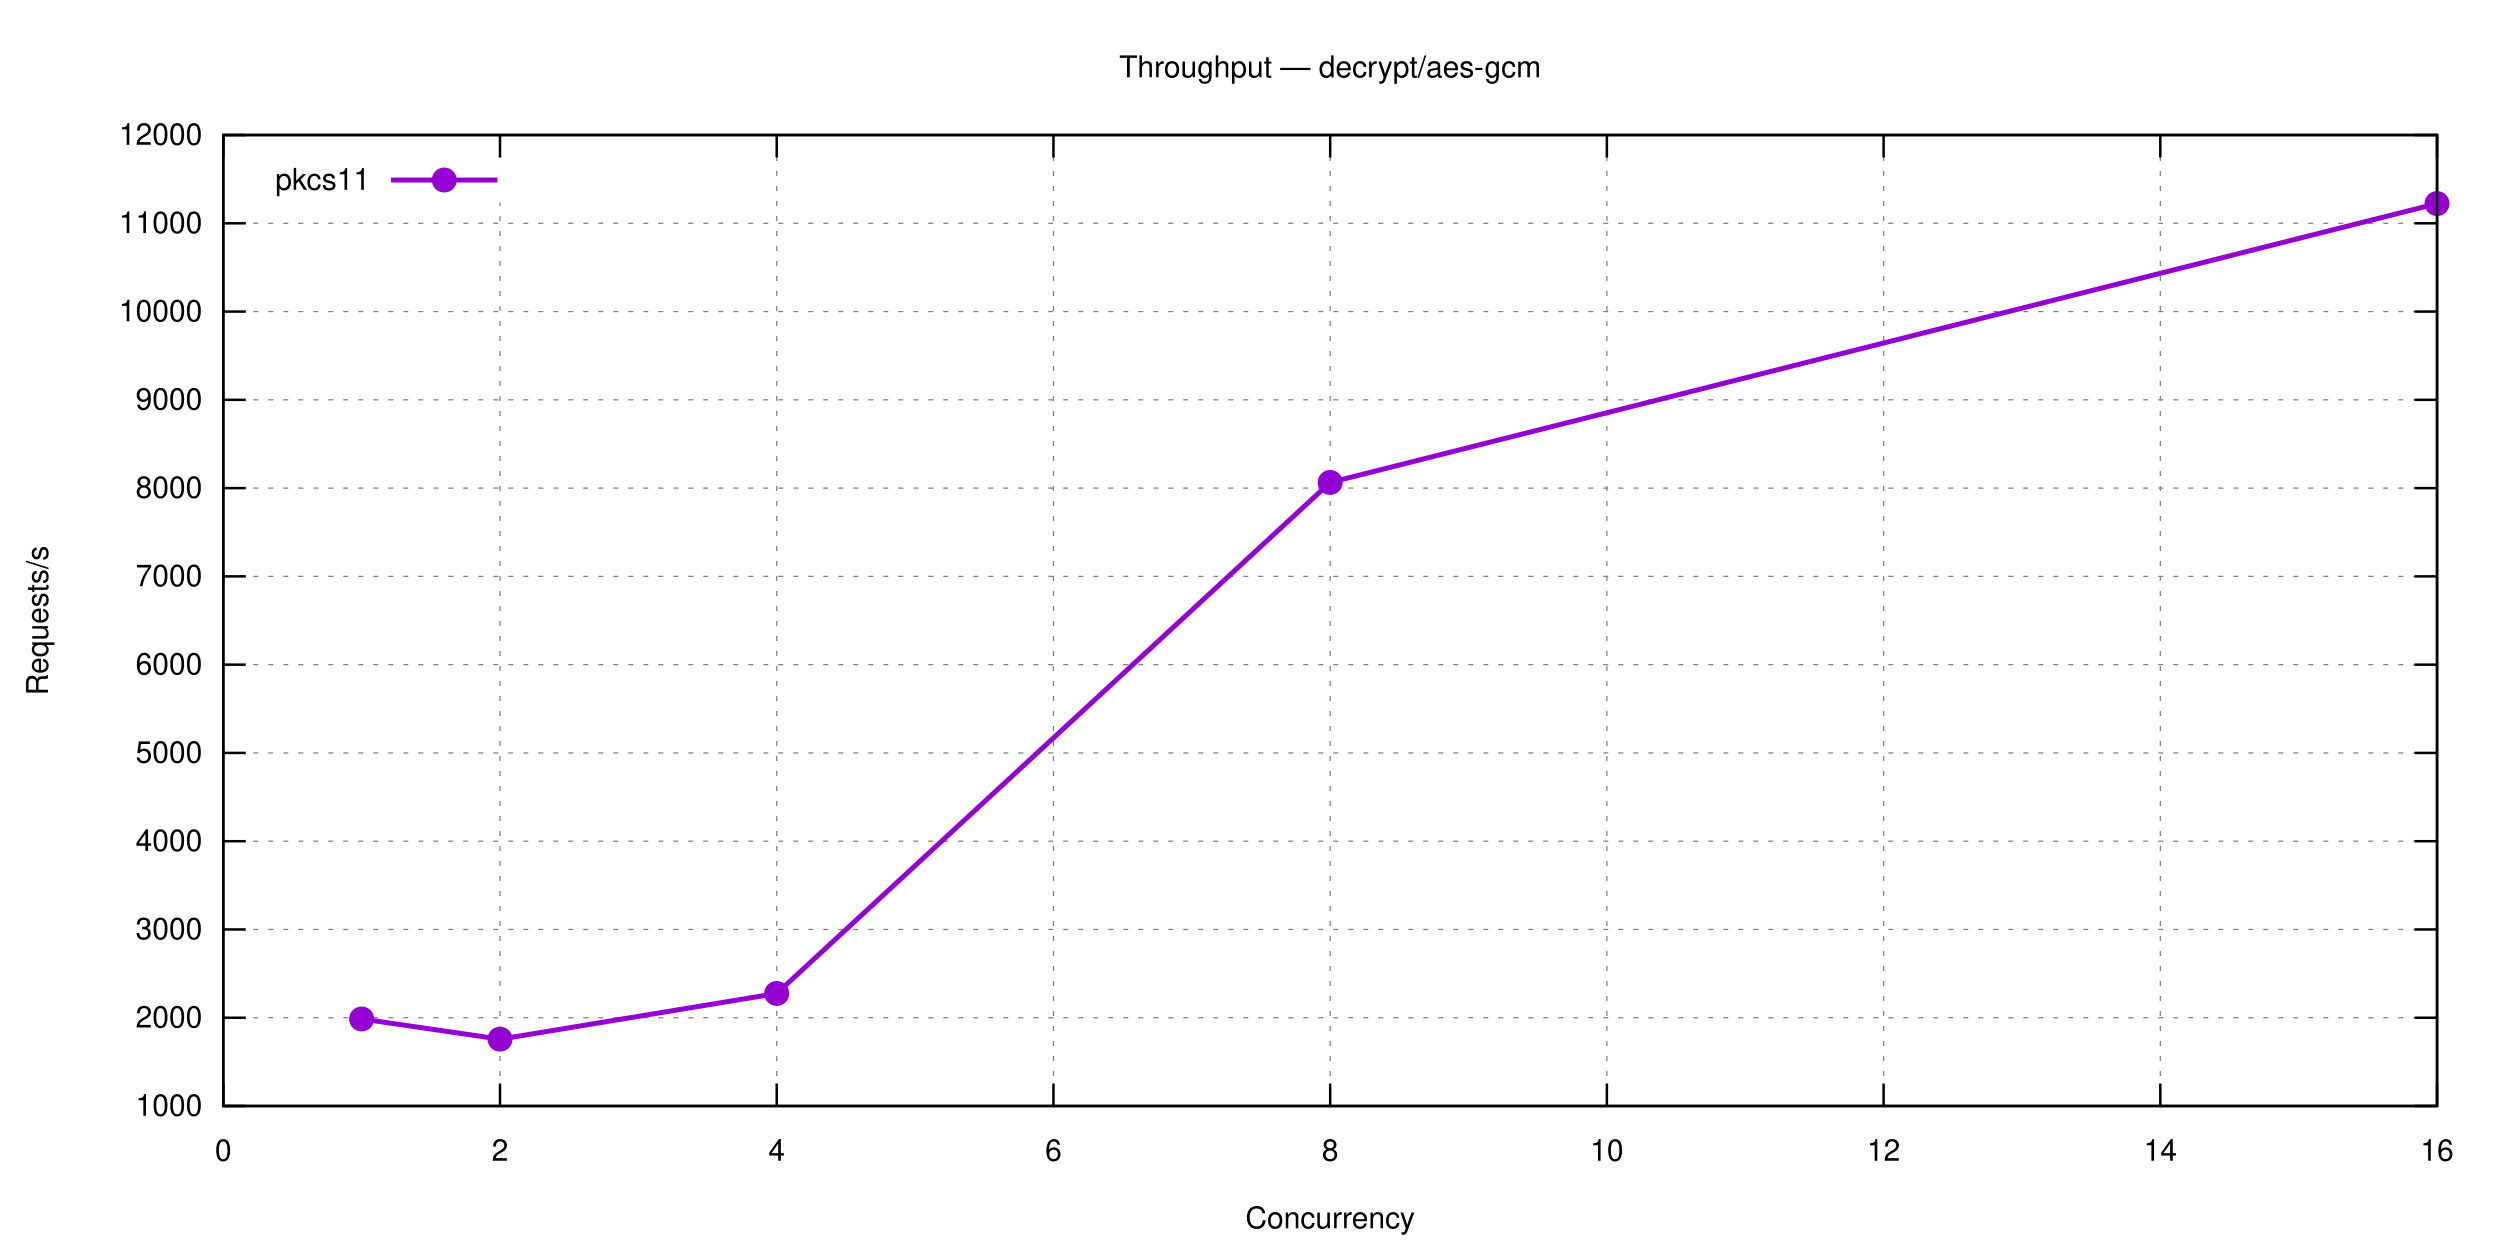
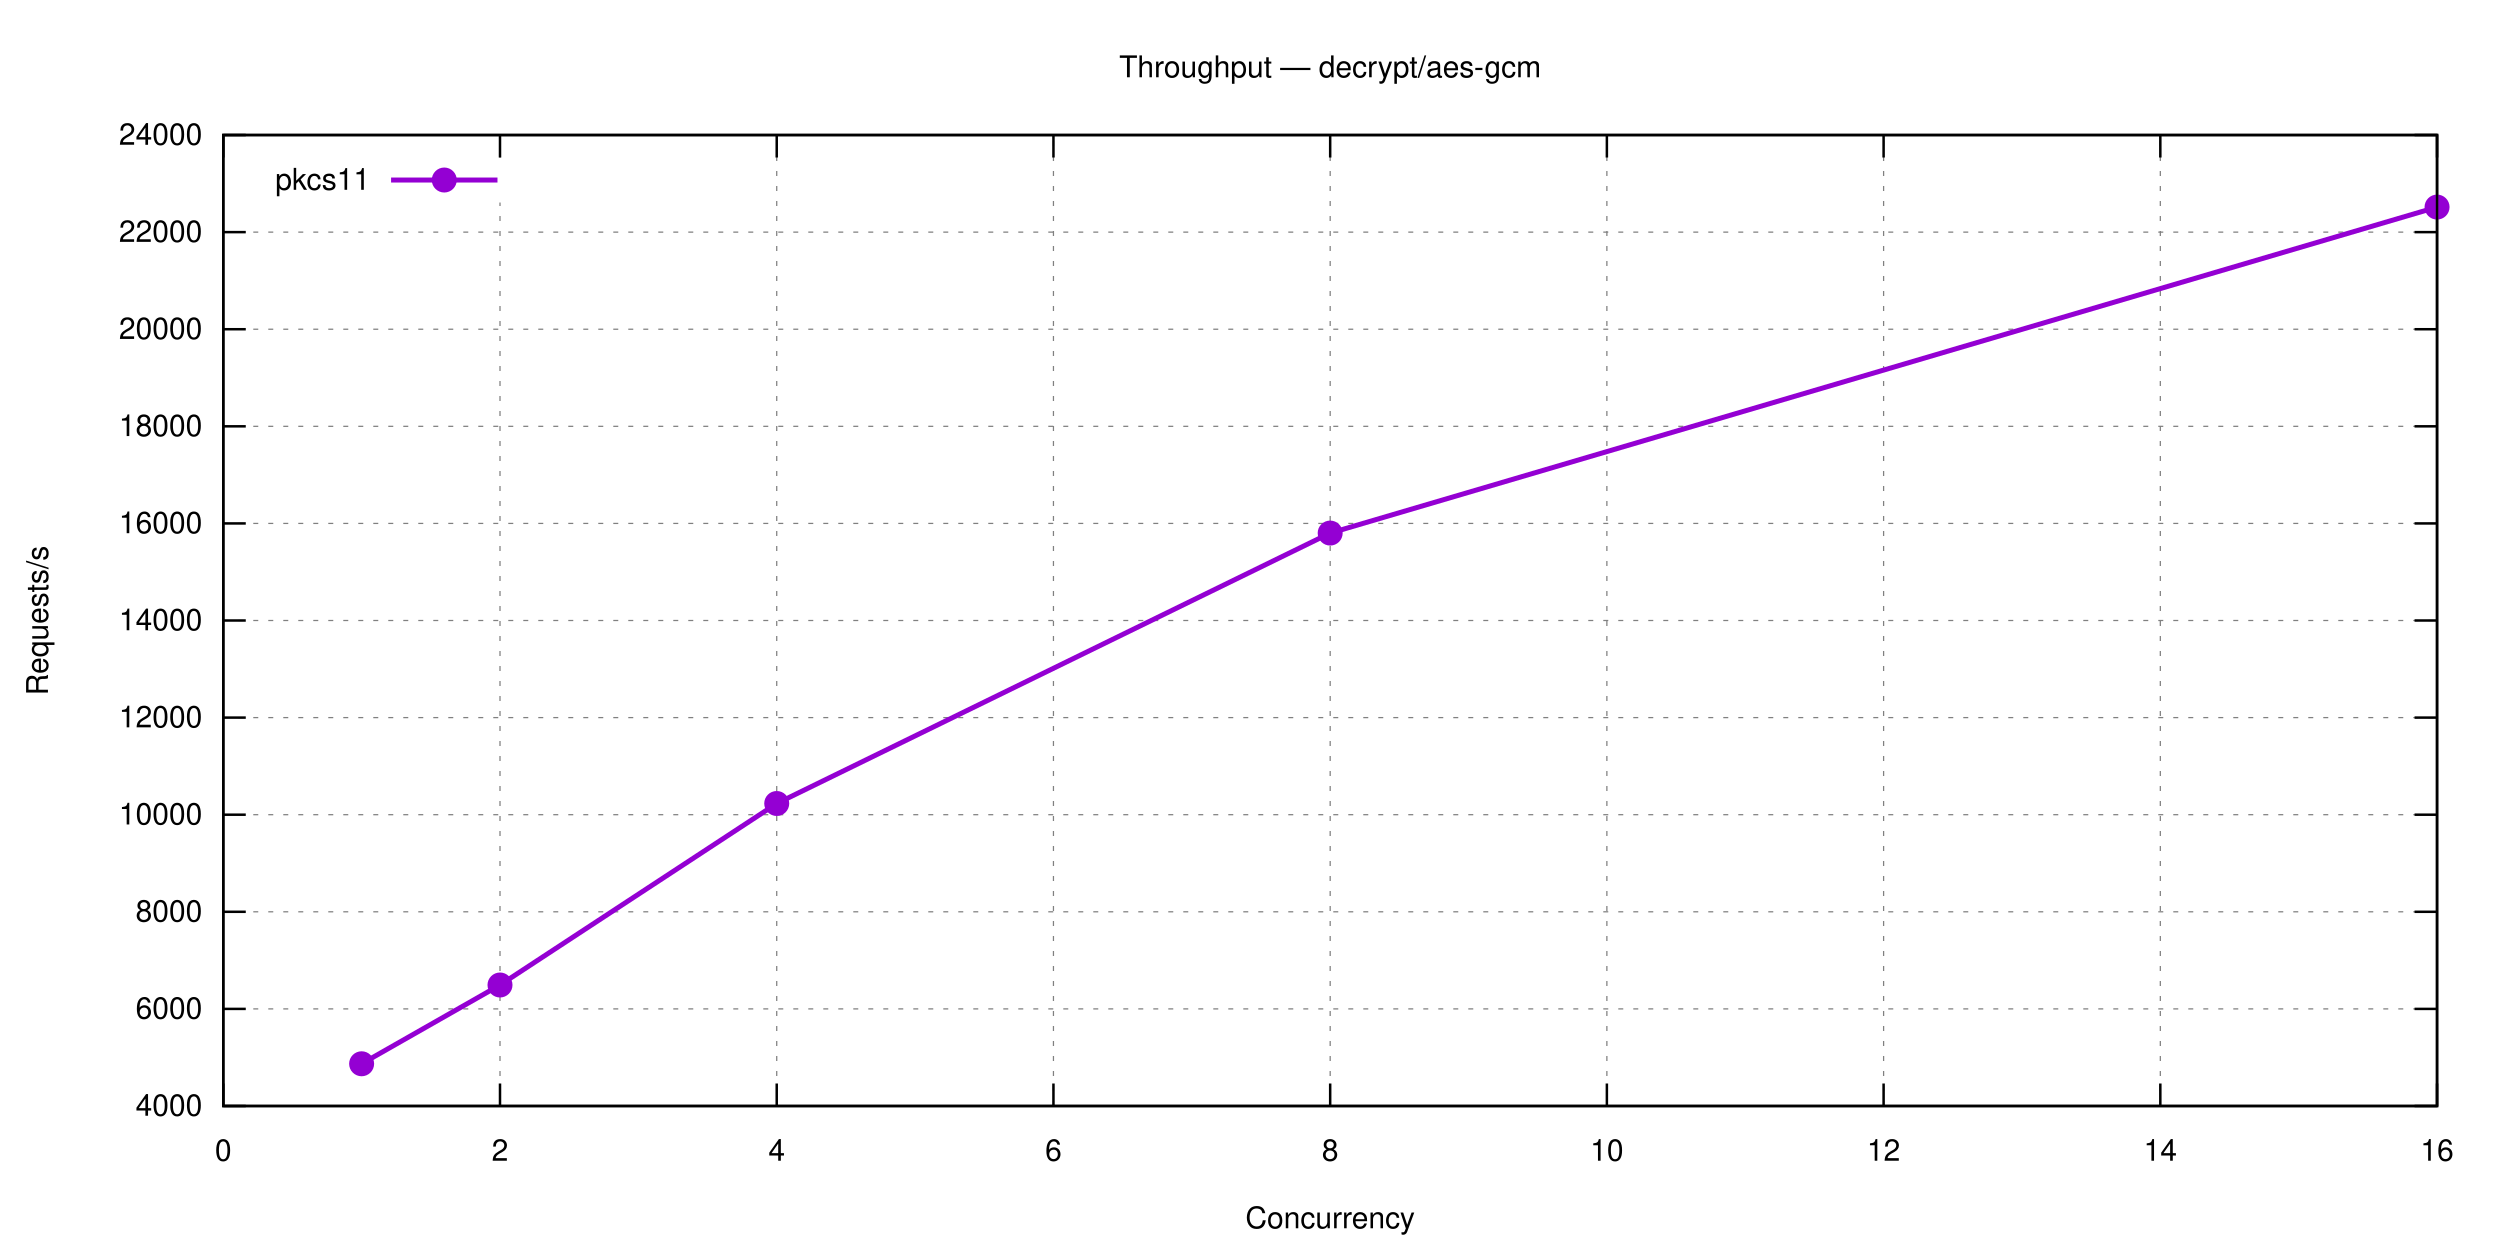
<svg xmlns="http://www.w3.org/2000/svg" xmlns:xlink="http://www.w3.org/1999/xlink" width="1000" height="500" viewBox="0 0 1000 500">
  <g id="gnuplot_canvas">
    <rect x="0" y="0" width="1000" height="500" fill="none" />
    <defs>
      <circle id="gpDot" r="0.5" stroke-width="0.5" stroke="currentColor" />
      <path id="gpPt0" stroke-width="0.222" stroke="currentColor" d="M-1,0 h2 M0,-1 v2" />
      <path id="gpPt1" stroke-width="0.222" stroke="currentColor" d="M-1,-1 L1,1 M1,-1 L-1,1" />
      <path id="gpPt2" stroke-width="0.222" stroke="currentColor" d="M-1,0 L1,0 M0,-1 L0,1 M-1,-1 L1,1 M-1,1 L1,-1" />
      <rect id="gpPt3" stroke-width="0.222" stroke="currentColor" x="-1" y="-1" width="2" height="2" />
      <rect id="gpPt4" stroke-width="0.222" stroke="currentColor" fill="currentColor" x="-1" y="-1" width="2" height="2" />
      <circle id="gpPt5" stroke-width="0.222" stroke="currentColor" cx="0" cy="0" r="1" />
      <use xlink:href="#gpPt5" id="gpPt6" fill="currentColor" stroke="none" />
      <path id="gpPt7" stroke-width="0.222" stroke="currentColor" d="M0,-1.33 L-1.33,0.67 L1.33,0.67 z" />
      <use xlink:href="#gpPt7" id="gpPt8" fill="currentColor" stroke="none" />
      <use xlink:href="#gpPt7" id="gpPt9" stroke="currentColor" transform="rotate(180)" />
      <use xlink:href="#gpPt9" id="gpPt10" fill="currentColor" stroke="none" />
      <use xlink:href="#gpPt3" id="gpPt11" stroke="currentColor" transform="rotate(45)" />
      <use xlink:href="#gpPt11" id="gpPt12" fill="currentColor" stroke="none" />
      <path id="gpPt13" stroke-width="0.222" stroke="currentColor" d="M0,1.330 L1.265,0.411 L0.782,-1.067 L-0.782,-1.076 L-1.265,0.411 z" />
      <use xlink:href="#gpPt13" id="gpPt14" fill="currentColor" stroke="none" />
      <filter id="textbox" filterUnits="objectBoundingBox" x="0" y="0" height="1" width="1">
        <feFlood flood-color="white" flood-opacity="1" result="bgnd" />
        <feComposite in="SourceGraphic" in2="bgnd" operator="atop" />
      </filter>
      <filter id="greybox" filterUnits="objectBoundingBox" x="0" y="0" height="1" width="1">
        <feFlood flood-color="lightgrey" flood-opacity="1" result="grey" />
        <feComposite in="SourceGraphic" in2="grey" operator="atop" />
      </filter>
    </defs>
    <g fill="none" color="white" stroke="currentColor" stroke-width="1.00" stroke-linecap="butt" stroke-linejoin="miter">
</g>
    <g fill="none" color="black" stroke="currentColor" stroke-width="1.00" stroke-linecap="butt" stroke-linejoin="miter">
</g>
    <g fill="none" color="black" stroke="black" stroke-width="0.50" stroke-linecap="butt" stroke-linejoin="miter">
</g>
    <g fill="none" color="gray" stroke="currentColor" stroke-width="0.50" stroke-linecap="butt" stroke-linejoin="miter">
      <path stroke="gray" stroke-dasharray="2,4" class="gridline" d="M89.31,442.40 L974.82,442.40  " />
    </g>
    <g fill="none" color="gray" stroke="gray" stroke-width="1.00" stroke-linecap="butt" stroke-linejoin="miter">
</g>
    <g fill="none" color="black" stroke="currentColor" stroke-width="1.00" stroke-linecap="butt" stroke-linejoin="miter">
      <path stroke="black" d="M89.31,442.40 L98.31,442.40 M974.82,442.40 L965.82,442.40  " />
      <g transform="translate(80.92,446.30)" stroke="none" fill="black" font-family="Helvetica" font-size="12.00" text-anchor="end">
        <text>
-           <tspan font-family="Helvetica"> 1000</tspan>
-         </text>
-       </g>
-     </g>
-     <g fill="none" color="black" stroke="currentColor" stroke-width="1.00" stroke-linecap="butt" stroke-linejoin="miter">
- </g>
-     <g fill="none" color="black" stroke="black" stroke-width="0.50" stroke-linecap="butt" stroke-linejoin="miter">
- </g>
-     <g fill="none" color="gray" stroke="currentColor" stroke-width="0.50" stroke-linecap="butt" stroke-linejoin="miter">
-       <path stroke="gray" stroke-dasharray="2,4" class="gridline" d="M89.31,407.09 L974.82,407.09  " />
-     </g>
-     <g fill="none" color="gray" stroke="gray" stroke-width="1.00" stroke-linecap="butt" stroke-linejoin="miter">
- </g>
-     <g fill="none" color="black" stroke="currentColor" stroke-width="1.00" stroke-linecap="butt" stroke-linejoin="miter">
-       <path stroke="black" d="M89.31,407.09 L98.31,407.09 M974.82,407.09 L965.82,407.09  " />
-       <g transform="translate(80.92,410.99)" stroke="none" fill="black" font-family="Helvetica" font-size="12.00" text-anchor="end">
-         <text>
-           <tspan font-family="Helvetica"> 2000</tspan>
-         </text>
-       </g>
-     </g>
-     <g fill="none" color="black" stroke="currentColor" stroke-width="1.00" stroke-linecap="butt" stroke-linejoin="miter">
- </g>
-     <g fill="none" color="black" stroke="black" stroke-width="0.50" stroke-linecap="butt" stroke-linejoin="miter">
- </g>
-     <g fill="none" color="gray" stroke="currentColor" stroke-width="0.50" stroke-linecap="butt" stroke-linejoin="miter">
-       <path stroke="gray" stroke-dasharray="2,4" class="gridline" d="M89.31,371.78 L974.82,371.78  " />
-     </g>
-     <g fill="none" color="gray" stroke="gray" stroke-width="1.00" stroke-linecap="butt" stroke-linejoin="miter">
- </g>
-     <g fill="none" color="black" stroke="currentColor" stroke-width="1.00" stroke-linecap="butt" stroke-linejoin="miter">
-       <path stroke="black" d="M89.31,371.78 L98.31,371.78 M974.82,371.78 L965.82,371.78  " />
-       <g transform="translate(80.92,375.68)" stroke="none" fill="black" font-family="Helvetica" font-size="12.00" text-anchor="end">
-         <text>
-           <tspan font-family="Helvetica"> 3000</tspan>
-         </text>
-       </g>
-     </g>
-     <g fill="none" color="black" stroke="currentColor" stroke-width="1.00" stroke-linecap="butt" stroke-linejoin="miter">
- </g>
-     <g fill="none" color="black" stroke="black" stroke-width="0.50" stroke-linecap="butt" stroke-linejoin="miter">
- </g>
-     <g fill="none" color="gray" stroke="currentColor" stroke-width="0.50" stroke-linecap="butt" stroke-linejoin="miter">
-       <path stroke="gray" stroke-dasharray="2,4" class="gridline" d="M89.31,336.48 L974.82,336.48  " />
-     </g>
-     <g fill="none" color="gray" stroke="gray" stroke-width="1.00" stroke-linecap="butt" stroke-linejoin="miter">
- </g>
-     <g fill="none" color="black" stroke="currentColor" stroke-width="1.00" stroke-linecap="butt" stroke-linejoin="miter">
-       <path stroke="black" d="M89.31,336.48 L98.31,336.48 M974.82,336.48 L965.82,336.48  " />
-       <g transform="translate(80.92,340.38)" stroke="none" fill="black" font-family="Helvetica" font-size="12.00" text-anchor="end">
-         <text>
          <tspan font-family="Helvetica"> 4000</tspan>
        </text>
      </g>
    </g>
    <g fill="none" color="black" stroke="currentColor" stroke-width="1.00" stroke-linecap="butt" stroke-linejoin="miter">
</g>
    <g fill="none" color="black" stroke="black" stroke-width="0.50" stroke-linecap="butt" stroke-linejoin="miter">
</g>
    <g fill="none" color="gray" stroke="currentColor" stroke-width="0.50" stroke-linecap="butt" stroke-linejoin="miter">
-       <path stroke="gray" stroke-dasharray="2,4" class="gridline" d="M89.31,301.17 L974.82,301.17  " />
-     </g>
-     <g fill="none" color="gray" stroke="gray" stroke-width="1.00" stroke-linecap="butt" stroke-linejoin="miter">
- </g>
-     <g fill="none" color="black" stroke="currentColor" stroke-width="1.00" stroke-linecap="butt" stroke-linejoin="miter">
-       <path stroke="black" d="M89.31,301.17 L98.31,301.17 M974.82,301.17 L965.82,301.17  " />
-       <g transform="translate(80.92,305.07)" stroke="none" fill="black" font-family="Helvetica" font-size="12.00" text-anchor="end">
-         <text>
-           <tspan font-family="Helvetica"> 5000</tspan>
-         </text>
-       </g>
-     </g>
-     <g fill="none" color="black" stroke="currentColor" stroke-width="1.00" stroke-linecap="butt" stroke-linejoin="miter">
- </g>
-     <g fill="none" color="black" stroke="black" stroke-width="0.50" stroke-linecap="butt" stroke-linejoin="miter">
- </g>
-     <g fill="none" color="gray" stroke="currentColor" stroke-width="0.50" stroke-linecap="butt" stroke-linejoin="miter">
-       <path stroke="gray" stroke-dasharray="2,4" class="gridline" d="M89.31,265.86 L974.82,265.86  " />
-     </g>
-     <g fill="none" color="gray" stroke="gray" stroke-width="1.00" stroke-linecap="butt" stroke-linejoin="miter">
- </g>
-     <g fill="none" color="black" stroke="currentColor" stroke-width="1.00" stroke-linecap="butt" stroke-linejoin="miter">
-       <path stroke="black" d="M89.31,265.86 L98.31,265.86 M974.82,265.86 L965.82,265.86  " />
-       <g transform="translate(80.92,269.76)" stroke="none" fill="black" font-family="Helvetica" font-size="12.00" text-anchor="end">
+       <path stroke="gray" stroke-dasharray="2,4" class="gridline" d="M89.31,403.56 L974.82,403.56  " />
+     </g>
+     <g fill="none" color="gray" stroke="gray" stroke-width="1.00" stroke-linecap="butt" stroke-linejoin="miter">
+ </g>
+     <g fill="none" color="black" stroke="currentColor" stroke-width="1.00" stroke-linecap="butt" stroke-linejoin="miter">
+       <path stroke="black" d="M89.31,403.56 L98.31,403.56 M974.82,403.56 L965.82,403.56  " />
+       <g transform="translate(80.92,407.46)" stroke="none" fill="black" font-family="Helvetica" font-size="12.00" text-anchor="end">
        <text>
          <tspan font-family="Helvetica"> 6000</tspan>
        </text>
      </g>
    </g>
    <g fill="none" color="black" stroke="currentColor" stroke-width="1.00" stroke-linecap="butt" stroke-linejoin="miter">
</g>
    <g fill="none" color="black" stroke="black" stroke-width="0.50" stroke-linecap="butt" stroke-linejoin="miter">
</g>
    <g fill="none" color="gray" stroke="currentColor" stroke-width="0.50" stroke-linecap="butt" stroke-linejoin="miter">
-       <path stroke="gray" stroke-dasharray="2,4" class="gridline" d="M89.31,230.55 L974.82,230.55  " />
-     </g>
-     <g fill="none" color="gray" stroke="gray" stroke-width="1.00" stroke-linecap="butt" stroke-linejoin="miter">
- </g>
-     <g fill="none" color="black" stroke="currentColor" stroke-width="1.00" stroke-linecap="butt" stroke-linejoin="miter">
-       <path stroke="black" d="M89.31,230.55 L98.31,230.55 M974.82,230.55 L965.82,230.55  " />
-       <g transform="translate(80.92,234.45)" stroke="none" fill="black" font-family="Helvetica" font-size="12.00" text-anchor="end">
-         <text>
-           <tspan font-family="Helvetica"> 7000</tspan>
-         </text>
-       </g>
-     </g>
-     <g fill="none" color="black" stroke="currentColor" stroke-width="1.00" stroke-linecap="butt" stroke-linejoin="miter">
- </g>
-     <g fill="none" color="black" stroke="black" stroke-width="0.50" stroke-linecap="butt" stroke-linejoin="miter">
- </g>
-     <g fill="none" color="gray" stroke="currentColor" stroke-width="0.50" stroke-linecap="butt" stroke-linejoin="miter">
-       <path stroke="gray" stroke-dasharray="2,4" class="gridline" d="M89.31,195.24 L974.82,195.24  " />
-     </g>
-     <g fill="none" color="gray" stroke="gray" stroke-width="1.00" stroke-linecap="butt" stroke-linejoin="miter">
- </g>
-     <g fill="none" color="black" stroke="currentColor" stroke-width="1.00" stroke-linecap="butt" stroke-linejoin="miter">
-       <path stroke="black" d="M89.31,195.24 L98.31,195.24 M974.82,195.24 L965.82,195.24  " />
-       <g transform="translate(80.92,199.14)" stroke="none" fill="black" font-family="Helvetica" font-size="12.00" text-anchor="end">
+       <path stroke="gray" stroke-dasharray="2,4" class="gridline" d="M89.31,364.72 L974.82,364.72  " />
+     </g>
+     <g fill="none" color="gray" stroke="gray" stroke-width="1.00" stroke-linecap="butt" stroke-linejoin="miter">
+ </g>
+     <g fill="none" color="black" stroke="currentColor" stroke-width="1.00" stroke-linecap="butt" stroke-linejoin="miter">
+       <path stroke="black" d="M89.31,364.72 L98.31,364.72 M974.82,364.72 L965.82,364.72  " />
+       <g transform="translate(80.92,368.62)" stroke="none" fill="black" font-family="Helvetica" font-size="12.00" text-anchor="end">
        <text>
          <tspan font-family="Helvetica"> 8000</tspan>
        </text>
      </g>
    </g>
    <g fill="none" color="black" stroke="currentColor" stroke-width="1.00" stroke-linecap="butt" stroke-linejoin="miter">
</g>
    <g fill="none" color="black" stroke="black" stroke-width="0.50" stroke-linecap="butt" stroke-linejoin="miter">
</g>
    <g fill="none" color="gray" stroke="currentColor" stroke-width="0.50" stroke-linecap="butt" stroke-linejoin="miter">
-       <path stroke="gray" stroke-dasharray="2,4" class="gridline" d="M89.31,159.93 L974.82,159.93  " />
-     </g>
-     <g fill="none" color="gray" stroke="gray" stroke-width="1.00" stroke-linecap="butt" stroke-linejoin="miter">
- </g>
-     <g fill="none" color="black" stroke="currentColor" stroke-width="1.00" stroke-linecap="butt" stroke-linejoin="miter">
-       <path stroke="black" d="M89.31,159.93 L98.31,159.93 M974.82,159.93 L965.82,159.93  " />
-       <g transform="translate(80.92,163.83)" stroke="none" fill="black" font-family="Helvetica" font-size="12.00" text-anchor="end">
-         <text>
-           <tspan font-family="Helvetica"> 9000</tspan>
-         </text>
-       </g>
-     </g>
-     <g fill="none" color="black" stroke="currentColor" stroke-width="1.00" stroke-linecap="butt" stroke-linejoin="miter">
- </g>
-     <g fill="none" color="black" stroke="black" stroke-width="0.50" stroke-linecap="butt" stroke-linejoin="miter">
- </g>
-     <g fill="none" color="gray" stroke="currentColor" stroke-width="0.50" stroke-linecap="butt" stroke-linejoin="miter">
-       <path stroke="gray" stroke-dasharray="2,4" class="gridline" d="M89.31,124.63 L974.82,124.63  " />
-     </g>
-     <g fill="none" color="gray" stroke="gray" stroke-width="1.00" stroke-linecap="butt" stroke-linejoin="miter">
- </g>
-     <g fill="none" color="black" stroke="currentColor" stroke-width="1.00" stroke-linecap="butt" stroke-linejoin="miter">
-       <path stroke="black" d="M89.31,124.63 L98.31,124.63 M974.82,124.63 L965.82,124.63  " />
-       <g transform="translate(80.92,128.53)" stroke="none" fill="black" font-family="Helvetica" font-size="12.00" text-anchor="end">
+       <path stroke="gray" stroke-dasharray="2,4" class="gridline" d="M89.31,325.88 L974.82,325.88  " />
+     </g>
+     <g fill="none" color="gray" stroke="gray" stroke-width="1.00" stroke-linecap="butt" stroke-linejoin="miter">
+ </g>
+     <g fill="none" color="black" stroke="currentColor" stroke-width="1.00" stroke-linecap="butt" stroke-linejoin="miter">
+       <path stroke="black" d="M89.31,325.88 L98.31,325.88 M974.82,325.88 L965.82,325.88  " />
+       <g transform="translate(80.92,329.78)" stroke="none" fill="black" font-family="Helvetica" font-size="12.00" text-anchor="end">
        <text>
          <tspan font-family="Helvetica"> 10000</tspan>
        </text>
      </g>
    </g>
    <g fill="none" color="black" stroke="currentColor" stroke-width="1.00" stroke-linecap="butt" stroke-linejoin="miter">
</g>
    <g fill="none" color="black" stroke="black" stroke-width="0.50" stroke-linecap="butt" stroke-linejoin="miter">
</g>
    <g fill="none" color="gray" stroke="currentColor" stroke-width="0.50" stroke-linecap="butt" stroke-linejoin="miter">
-       <path stroke="gray" stroke-dasharray="2,4" class="gridline" d="M89.31,89.32 L974.82,89.32  " />
-     </g>
-     <g fill="none" color="gray" stroke="gray" stroke-width="1.00" stroke-linecap="butt" stroke-linejoin="miter">
- </g>
-     <g fill="none" color="black" stroke="currentColor" stroke-width="1.00" stroke-linecap="butt" stroke-linejoin="miter">
-       <path stroke="black" d="M89.31,89.32 L98.31,89.32 M974.82,89.32 L965.82,89.32  " />
-       <g transform="translate(80.92,93.22)" stroke="none" fill="black" font-family="Helvetica" font-size="12.00" text-anchor="end">
-         <text>
-           <tspan font-family="Helvetica"> 11000</tspan>
+       <path stroke="gray" stroke-dasharray="2,4" class="gridline" d="M89.31,287.04 L974.82,287.04  " />
+     </g>
+     <g fill="none" color="gray" stroke="gray" stroke-width="1.00" stroke-linecap="butt" stroke-linejoin="miter">
+ </g>
+     <g fill="none" color="black" stroke="currentColor" stroke-width="1.00" stroke-linecap="butt" stroke-linejoin="miter">
+       <path stroke="black" d="M89.31,287.04 L98.31,287.04 M974.82,287.04 L965.82,287.04  " />
+       <g transform="translate(80.92,290.94)" stroke="none" fill="black" font-family="Helvetica" font-size="12.00" text-anchor="end">
+         <text>
+           <tspan font-family="Helvetica"> 12000</tspan>
+         </text>
+       </g>
+     </g>
+     <g fill="none" color="black" stroke="currentColor" stroke-width="1.00" stroke-linecap="butt" stroke-linejoin="miter">
+ </g>
+     <g fill="none" color="black" stroke="black" stroke-width="0.50" stroke-linecap="butt" stroke-linejoin="miter">
+ </g>
+     <g fill="none" color="gray" stroke="currentColor" stroke-width="0.50" stroke-linecap="butt" stroke-linejoin="miter">
+       <path stroke="gray" stroke-dasharray="2,4" class="gridline" d="M89.31,248.20 L974.82,248.20  " />
+     </g>
+     <g fill="none" color="gray" stroke="gray" stroke-width="1.00" stroke-linecap="butt" stroke-linejoin="miter">
+ </g>
+     <g fill="none" color="black" stroke="currentColor" stroke-width="1.00" stroke-linecap="butt" stroke-linejoin="miter">
+       <path stroke="black" d="M89.31,248.20 L98.31,248.20 M974.82,248.20 L965.82,248.20  " />
+       <g transform="translate(80.92,252.10)" stroke="none" fill="black" font-family="Helvetica" font-size="12.00" text-anchor="end">
+         <text>
+           <tspan font-family="Helvetica"> 14000</tspan>
+         </text>
+       </g>
+     </g>
+     <g fill="none" color="black" stroke="currentColor" stroke-width="1.00" stroke-linecap="butt" stroke-linejoin="miter">
+ </g>
+     <g fill="none" color="black" stroke="black" stroke-width="0.50" stroke-linecap="butt" stroke-linejoin="miter">
+ </g>
+     <g fill="none" color="gray" stroke="currentColor" stroke-width="0.50" stroke-linecap="butt" stroke-linejoin="miter">
+       <path stroke="gray" stroke-dasharray="2,4" class="gridline" d="M89.31,209.37 L974.82,209.37  " />
+     </g>
+     <g fill="none" color="gray" stroke="gray" stroke-width="1.00" stroke-linecap="butt" stroke-linejoin="miter">
+ </g>
+     <g fill="none" color="black" stroke="currentColor" stroke-width="1.00" stroke-linecap="butt" stroke-linejoin="miter">
+       <path stroke="black" d="M89.31,209.37 L98.31,209.37 M974.82,209.37 L965.82,209.37  " />
+       <g transform="translate(80.92,213.27)" stroke="none" fill="black" font-family="Helvetica" font-size="12.00" text-anchor="end">
+         <text>
+           <tspan font-family="Helvetica"> 16000</tspan>
+         </text>
+       </g>
+     </g>
+     <g fill="none" color="black" stroke="currentColor" stroke-width="1.00" stroke-linecap="butt" stroke-linejoin="miter">
+ </g>
+     <g fill="none" color="black" stroke="black" stroke-width="0.50" stroke-linecap="butt" stroke-linejoin="miter">
+ </g>
+     <g fill="none" color="gray" stroke="currentColor" stroke-width="0.50" stroke-linecap="butt" stroke-linejoin="miter">
+       <path stroke="gray" stroke-dasharray="2,4" class="gridline" d="M89.31,170.53 L974.82,170.53  " />
+     </g>
+     <g fill="none" color="gray" stroke="gray" stroke-width="1.00" stroke-linecap="butt" stroke-linejoin="miter">
+ </g>
+     <g fill="none" color="black" stroke="currentColor" stroke-width="1.00" stroke-linecap="butt" stroke-linejoin="miter">
+       <path stroke="black" d="M89.31,170.53 L98.31,170.53 M974.82,170.53 L965.82,170.53  " />
+       <g transform="translate(80.92,174.43)" stroke="none" fill="black" font-family="Helvetica" font-size="12.00" text-anchor="end">
+         <text>
+           <tspan font-family="Helvetica"> 18000</tspan>
+         </text>
+       </g>
+     </g>
+     <g fill="none" color="black" stroke="currentColor" stroke-width="1.00" stroke-linecap="butt" stroke-linejoin="miter">
+ </g>
+     <g fill="none" color="black" stroke="black" stroke-width="0.50" stroke-linecap="butt" stroke-linejoin="miter">
+ </g>
+     <g fill="none" color="gray" stroke="currentColor" stroke-width="0.50" stroke-linecap="butt" stroke-linejoin="miter">
+       <path stroke="gray" stroke-dasharray="2,4" class="gridline" d="M89.31,131.69 L974.82,131.69  " />
+     </g>
+     <g fill="none" color="gray" stroke="gray" stroke-width="1.00" stroke-linecap="butt" stroke-linejoin="miter">
+ </g>
+     <g fill="none" color="black" stroke="currentColor" stroke-width="1.00" stroke-linecap="butt" stroke-linejoin="miter">
+       <path stroke="black" d="M89.31,131.69 L98.31,131.69 M974.82,131.69 L965.82,131.69  " />
+       <g transform="translate(80.92,135.59)" stroke="none" fill="black" font-family="Helvetica" font-size="12.00" text-anchor="end">
+         <text>
+           <tspan font-family="Helvetica"> 20000</tspan>
+         </text>
+       </g>
+     </g>
+     <g fill="none" color="black" stroke="currentColor" stroke-width="1.00" stroke-linecap="butt" stroke-linejoin="miter">
+ </g>
+     <g fill="none" color="black" stroke="black" stroke-width="0.50" stroke-linecap="butt" stroke-linejoin="miter">
+ </g>
+     <g fill="none" color="gray" stroke="currentColor" stroke-width="0.50" stroke-linecap="butt" stroke-linejoin="miter">
+       <path stroke="gray" stroke-dasharray="2,4" class="gridline" d="M89.31,92.85 L974.82,92.85  " />
+     </g>
+     <g fill="none" color="gray" stroke="gray" stroke-width="1.00" stroke-linecap="butt" stroke-linejoin="miter">
+ </g>
+     <g fill="none" color="black" stroke="currentColor" stroke-width="1.00" stroke-linecap="butt" stroke-linejoin="miter">
+       <path stroke="black" d="M89.31,92.85 L98.31,92.85 M974.82,92.85 L965.82,92.85  " />
+       <g transform="translate(80.92,96.75)" stroke="none" fill="black" font-family="Helvetica" font-size="12.00" text-anchor="end">
+         <text>
+           <tspan font-family="Helvetica"> 22000</tspan>
        </text>
      </g>
    </g>
    <g fill="none" color="black" stroke="currentColor" stroke-width="1.00" stroke-linecap="butt" stroke-linejoin="miter">
</g>
    <g fill="none" color="black" stroke="black" stroke-width="0.50" stroke-linecap="butt" stroke-linejoin="miter">
</g>
    <g fill="none" color="gray" stroke="currentColor" stroke-width="0.50" stroke-linecap="butt" stroke-linejoin="miter">
      <path stroke="gray" stroke-dasharray="2,4" class="gridline" d="M89.31,54.01 L974.82,54.01  " />
    </g>
    <g fill="none" color="gray" stroke="gray" stroke-width="1.00" stroke-linecap="butt" stroke-linejoin="miter">
</g>
    <g fill="none" color="black" stroke="currentColor" stroke-width="1.00" stroke-linecap="butt" stroke-linejoin="miter">
      <path stroke="black" d="M89.31,54.01 L98.31,54.01 M974.82,54.01 L965.82,54.01  " />
      <g transform="translate(80.92,57.91)" stroke="none" fill="black" font-family="Helvetica" font-size="12.00" text-anchor="end">
        <text>
-           <tspan font-family="Helvetica"> 12000</tspan>
+           <tspan font-family="Helvetica"> 24000</tspan>
        </text>
      </g>
    </g>
    <g fill="none" color="black" stroke="currentColor" stroke-width="1.00" stroke-linecap="butt" stroke-linejoin="miter">
</g>
    <g fill="none" color="black" stroke="black" stroke-width="0.50" stroke-linecap="butt" stroke-linejoin="miter">
</g>
    <g fill="none" color="gray" stroke="currentColor" stroke-width="0.50" stroke-linecap="butt" stroke-linejoin="miter">
      <path stroke="gray" stroke-dasharray="2,4" class="gridline" d="M89.31,442.40 L89.31,54.01  " />
    </g>
    <g fill="none" color="gray" stroke="gray" stroke-width="1.00" stroke-linecap="butt" stroke-linejoin="miter">
</g>
    <g fill="none" color="black" stroke="currentColor" stroke-width="1.00" stroke-linecap="butt" stroke-linejoin="miter">
      <path stroke="black" d="M89.31,442.40 L89.31,433.40 M89.31,54.01 L89.31,63.01  " />
      <g transform="translate(89.31,464.30)" stroke="none" fill="black" font-family="Helvetica" font-size="12.00" text-anchor="middle">
        <text>
          <tspan font-family="Helvetica"> 0</tspan>
        </text>
      </g>
    </g>
    <g fill="none" color="black" stroke="currentColor" stroke-width="1.00" stroke-linecap="butt" stroke-linejoin="miter">
</g>
    <g fill="none" color="black" stroke="black" stroke-width="0.50" stroke-linecap="butt" stroke-linejoin="miter">
</g>
    <g fill="none" color="gray" stroke="currentColor" stroke-width="0.50" stroke-linecap="butt" stroke-linejoin="miter">
      <path stroke="gray" stroke-dasharray="2,4" class="gridline" d="M200.00,442.40 L200.00,81.01 M200.00,63.01 L200.00,54.01  " />
    </g>
    <g fill="none" color="gray" stroke="gray" stroke-width="1.00" stroke-linecap="butt" stroke-linejoin="miter">
</g>
    <g fill="none" color="black" stroke="currentColor" stroke-width="1.00" stroke-linecap="butt" stroke-linejoin="miter">
      <path stroke="black" d="M200.00,442.40 L200.00,433.40 M200.00,54.01 L200.00,63.01  " />
      <g transform="translate(200.00,464.30)" stroke="none" fill="black" font-family="Helvetica" font-size="12.00" text-anchor="middle">
        <text>
          <tspan font-family="Helvetica"> 2</tspan>
        </text>
      </g>
    </g>
    <g fill="none" color="black" stroke="currentColor" stroke-width="1.00" stroke-linecap="butt" stroke-linejoin="miter">
</g>
    <g fill="none" color="black" stroke="black" stroke-width="0.50" stroke-linecap="butt" stroke-linejoin="miter">
</g>
    <g fill="none" color="gray" stroke="currentColor" stroke-width="0.50" stroke-linecap="butt" stroke-linejoin="miter">
      <path stroke="gray" stroke-dasharray="2,4" class="gridline" d="M310.69,442.40 L310.69,54.01  " />
    </g>
    <g fill="none" color="gray" stroke="gray" stroke-width="1.00" stroke-linecap="butt" stroke-linejoin="miter">
</g>
    <g fill="none" color="black" stroke="currentColor" stroke-width="1.00" stroke-linecap="butt" stroke-linejoin="miter">
      <path stroke="black" d="M310.69,442.40 L310.69,433.40 M310.69,54.01 L310.69,63.01  " />
      <g transform="translate(310.69,464.30)" stroke="none" fill="black" font-family="Helvetica" font-size="12.00" text-anchor="middle">
        <text>
          <tspan font-family="Helvetica"> 4</tspan>
        </text>
      </g>
    </g>
    <g fill="none" color="black" stroke="currentColor" stroke-width="1.00" stroke-linecap="butt" stroke-linejoin="miter">
</g>
    <g fill="none" color="black" stroke="black" stroke-width="0.50" stroke-linecap="butt" stroke-linejoin="miter">
</g>
    <g fill="none" color="gray" stroke="currentColor" stroke-width="0.50" stroke-linecap="butt" stroke-linejoin="miter">
      <path stroke="gray" stroke-dasharray="2,4" class="gridline" d="M421.38,442.40 L421.38,54.01  " />
    </g>
    <g fill="none" color="gray" stroke="gray" stroke-width="1.00" stroke-linecap="butt" stroke-linejoin="miter">
</g>
    <g fill="none" color="black" stroke="currentColor" stroke-width="1.00" stroke-linecap="butt" stroke-linejoin="miter">
      <path stroke="black" d="M421.38,442.40 L421.38,433.40 M421.38,54.01 L421.38,63.01  " />
      <g transform="translate(421.38,464.30)" stroke="none" fill="black" font-family="Helvetica" font-size="12.00" text-anchor="middle">
        <text>
          <tspan font-family="Helvetica"> 6</tspan>
        </text>
      </g>
    </g>
    <g fill="none" color="black" stroke="currentColor" stroke-width="1.00" stroke-linecap="butt" stroke-linejoin="miter">
</g>
    <g fill="none" color="black" stroke="black" stroke-width="0.50" stroke-linecap="butt" stroke-linejoin="miter">
</g>
    <g fill="none" color="gray" stroke="currentColor" stroke-width="0.50" stroke-linecap="butt" stroke-linejoin="miter">
      <path stroke="gray" stroke-dasharray="2,4" class="gridline" d="M532.07,442.40 L532.07,54.01  " />
    </g>
    <g fill="none" color="gray" stroke="gray" stroke-width="1.00" stroke-linecap="butt" stroke-linejoin="miter">
</g>
    <g fill="none" color="black" stroke="currentColor" stroke-width="1.00" stroke-linecap="butt" stroke-linejoin="miter">
      <path stroke="black" d="M532.07,442.40 L532.07,433.40 M532.07,54.01 L532.07,63.01  " />
      <g transform="translate(532.07,464.30)" stroke="none" fill="black" font-family="Helvetica" font-size="12.00" text-anchor="middle">
        <text>
          <tspan font-family="Helvetica"> 8</tspan>
        </text>
      </g>
    </g>
    <g fill="none" color="black" stroke="currentColor" stroke-width="1.00" stroke-linecap="butt" stroke-linejoin="miter">
</g>
    <g fill="none" color="black" stroke="black" stroke-width="0.50" stroke-linecap="butt" stroke-linejoin="miter">
</g>
    <g fill="none" color="gray" stroke="currentColor" stroke-width="0.50" stroke-linecap="butt" stroke-linejoin="miter">
      <path stroke="gray" stroke-dasharray="2,4" class="gridline" d="M642.75,442.40 L642.75,54.01  " />
    </g>
    <g fill="none" color="gray" stroke="gray" stroke-width="1.00" stroke-linecap="butt" stroke-linejoin="miter">
</g>
    <g fill="none" color="black" stroke="currentColor" stroke-width="1.00" stroke-linecap="butt" stroke-linejoin="miter">
      <path stroke="black" d="M642.75,442.40 L642.75,433.40 M642.75,54.01 L642.75,63.01  " />
      <g transform="translate(642.75,464.30)" stroke="none" fill="black" font-family="Helvetica" font-size="12.00" text-anchor="middle">
        <text>
          <tspan font-family="Helvetica"> 10</tspan>
        </text>
      </g>
    </g>
    <g fill="none" color="black" stroke="currentColor" stroke-width="1.00" stroke-linecap="butt" stroke-linejoin="miter">
</g>
    <g fill="none" color="black" stroke="black" stroke-width="0.50" stroke-linecap="butt" stroke-linejoin="miter">
</g>
    <g fill="none" color="gray" stroke="currentColor" stroke-width="0.50" stroke-linecap="butt" stroke-linejoin="miter">
      <path stroke="gray" stroke-dasharray="2,4" class="gridline" d="M753.44,442.40 L753.44,54.01  " />
    </g>
    <g fill="none" color="gray" stroke="gray" stroke-width="1.00" stroke-linecap="butt" stroke-linejoin="miter">
</g>
    <g fill="none" color="black" stroke="currentColor" stroke-width="1.00" stroke-linecap="butt" stroke-linejoin="miter">
      <path stroke="black" d="M753.44,442.40 L753.44,433.40 M753.44,54.01 L753.44,63.01  " />
      <g transform="translate(753.44,464.30)" stroke="none" fill="black" font-family="Helvetica" font-size="12.00" text-anchor="middle">
        <text>
          <tspan font-family="Helvetica"> 12</tspan>
        </text>
      </g>
    </g>
    <g fill="none" color="black" stroke="currentColor" stroke-width="1.00" stroke-linecap="butt" stroke-linejoin="miter">
</g>
    <g fill="none" color="black" stroke="black" stroke-width="0.50" stroke-linecap="butt" stroke-linejoin="miter">
</g>
    <g fill="none" color="gray" stroke="currentColor" stroke-width="0.50" stroke-linecap="butt" stroke-linejoin="miter">
      <path stroke="gray" stroke-dasharray="2,4" class="gridline" d="M864.13,442.40 L864.13,54.01  " />
    </g>
    <g fill="none" color="gray" stroke="gray" stroke-width="1.00" stroke-linecap="butt" stroke-linejoin="miter">
</g>
    <g fill="none" color="black" stroke="currentColor" stroke-width="1.00" stroke-linecap="butt" stroke-linejoin="miter">
      <path stroke="black" d="M864.13,442.40 L864.13,433.40 M864.13,54.01 L864.13,63.01  " />
      <g transform="translate(864.13,464.30)" stroke="none" fill="black" font-family="Helvetica" font-size="12.00" text-anchor="middle">
        <text>
          <tspan font-family="Helvetica"> 14</tspan>
        </text>
      </g>
    </g>
    <g fill="none" color="black" stroke="currentColor" stroke-width="1.00" stroke-linecap="butt" stroke-linejoin="miter">
</g>
    <g fill="none" color="black" stroke="black" stroke-width="0.50" stroke-linecap="butt" stroke-linejoin="miter">
</g>
    <g fill="none" color="gray" stroke="currentColor" stroke-width="0.50" stroke-linecap="butt" stroke-linejoin="miter">
      <path stroke="gray" stroke-dasharray="2,4" class="gridline" d="M974.82,442.40 L974.82,54.01  " />
    </g>
    <g fill="none" color="gray" stroke="gray" stroke-width="1.00" stroke-linecap="butt" stroke-linejoin="miter">
</g>
    <g fill="none" color="black" stroke="currentColor" stroke-width="1.00" stroke-linecap="butt" stroke-linejoin="miter">
      <path stroke="black" d="M974.82,442.40 L974.82,433.40 M974.82,54.01 L974.82,63.01  " />
      <g transform="translate(974.82,464.30)" stroke="none" fill="black" font-family="Helvetica" font-size="12.00" text-anchor="middle">
        <text>
          <tspan font-family="Helvetica"> 16</tspan>
        </text>
      </g>
    </g>
    <g fill="none" color="black" stroke="currentColor" stroke-width="1.00" stroke-linecap="butt" stroke-linejoin="miter">
</g>
    <g fill="none" color="black" stroke="currentColor" stroke-width="1.00" stroke-linecap="butt" stroke-linejoin="miter">
      <path stroke="black" d="M89.31,54.01 L89.31,442.40 L974.82,442.40 L974.82,54.01 L89.31,54.01 Z  " />
    </g>
    <g fill="none" color="black" stroke="currentColor" stroke-width="1.00" stroke-linecap="butt" stroke-linejoin="miter">
</g>
    <g id="gnuplot_plot_1">
      <g fill="none" color="white" stroke="black" stroke-width="2.00" stroke-linecap="butt" stroke-linejoin="miter">
</g>
      <g fill="none" color="black" stroke="currentColor" stroke-width="2.00" stroke-linecap="butt" stroke-linejoin="miter">
        <g transform="translate(148.04,75.91)" stroke="none" fill="black" font-family="Helvetica" font-size="12.00" text-anchor="end">
          <text>
            <tspan font-family="Helvetica">pkcs11</tspan>
          </text>
        </g>
      </g>
      <g fill="none" color="black" stroke="currentColor" stroke-width="2.00" stroke-linecap="butt" stroke-linejoin="miter">
-         <path stroke="rgb(148,   0, 211)" d="M156.43,72.01 L198.99,72.01 M144.65,407.59 L200.00,415.67 L310.69,397.39 L532.07,192.97 L974.82,81.43  " />
-         <use xlink:href="#gpPt6" transform="translate(144.65,407.59) scale(4.50)" color="rgb(148,   0, 211)" />
-         <use xlink:href="#gpPt6" transform="translate(200.00,415.67) scale(4.50)" color="rgb(148,   0, 211)" />
-         <use xlink:href="#gpPt6" transform="translate(310.69,397.39) scale(4.50)" color="rgb(148,   0, 211)" />
-         <use xlink:href="#gpPt6" transform="translate(532.07,192.97) scale(4.50)" color="rgb(148,   0, 211)" />
-         <use xlink:href="#gpPt6" transform="translate(974.82,81.43) scale(4.50)" color="rgb(148,   0, 211)" />
+         <path stroke="rgb(148,   0, 211)" d="M156.43,72.01 L198.99,72.01 M144.65,425.51 L200.00,394.00 L310.69,321.40 L532.07,213.23 L974.82,82.83  " />
+         <use xlink:href="#gpPt6" transform="translate(144.65,425.51) scale(4.50)" color="rgb(148,   0, 211)" />
+         <use xlink:href="#gpPt6" transform="translate(200.00,394.00) scale(4.50)" color="rgb(148,   0, 211)" />
+         <use xlink:href="#gpPt6" transform="translate(310.69,321.40) scale(4.50)" color="rgb(148,   0, 211)" />
+         <use xlink:href="#gpPt6" transform="translate(532.07,213.23) scale(4.50)" color="rgb(148,   0, 211)" />
+         <use xlink:href="#gpPt6" transform="translate(974.82,82.83) scale(4.50)" color="rgb(148,   0, 211)" />
        <use xlink:href="#gpPt6" transform="translate(177.71,72.01) scale(4.50)" color="rgb(148,   0, 211)" />
      </g>
    </g>
    <g fill="none" color="black" stroke="currentColor" stroke-width="2.00" stroke-linecap="butt" stroke-linejoin="miter">
</g>
    <g fill="none" color="black" stroke="black" stroke-width="1.00" stroke-linecap="butt" stroke-linejoin="miter">
</g>
    <g fill="none" color="black" stroke="currentColor" stroke-width="1.00" stroke-linecap="butt" stroke-linejoin="miter">
      <path stroke="black" d="M89.31,54.01 L89.31,442.40 L974.82,442.40 L974.82,54.01 L89.31,54.01 Z  " />
      <g transform="translate(19.18,248.21) rotate(270.00)" stroke="none" fill="black" font-family="Helvetica" font-size="12.00" text-anchor="middle">
        <text>
          <tspan font-family="Helvetica">Requests/s</tspan>
        </text>
      </g>
    </g>
    <g fill="none" color="black" stroke="currentColor" stroke-width="1.00" stroke-linecap="butt" stroke-linejoin="miter">
      <g transform="translate(532.06,491.30)" stroke="none" fill="black" font-family="Helvetica" font-size="12.00" text-anchor="middle">
        <text>
          <tspan font-family="Helvetica">Concurrency</tspan>
        </text>
      </g>
    </g>
    <g fill="none" color="black" stroke="currentColor" stroke-width="1.00" stroke-linecap="butt" stroke-linejoin="miter">
</g>
    <g fill="none" color="black" stroke="currentColor" stroke-width="1.00" stroke-linecap="butt" stroke-linejoin="miter">
      <g transform="translate(532.06,30.91)" stroke="none" fill="black" font-family="Helvetica" font-size="12.00" text-anchor="middle">
        <text>
          <tspan font-family="Helvetica">Throughput — decrypt/aes-gcm</tspan>
        </text>
      </g>
    </g>
    <g fill="none" color="black" stroke="currentColor" stroke-width="1.00" stroke-linecap="butt" stroke-linejoin="miter">
</g>
  </g>
</svg>
